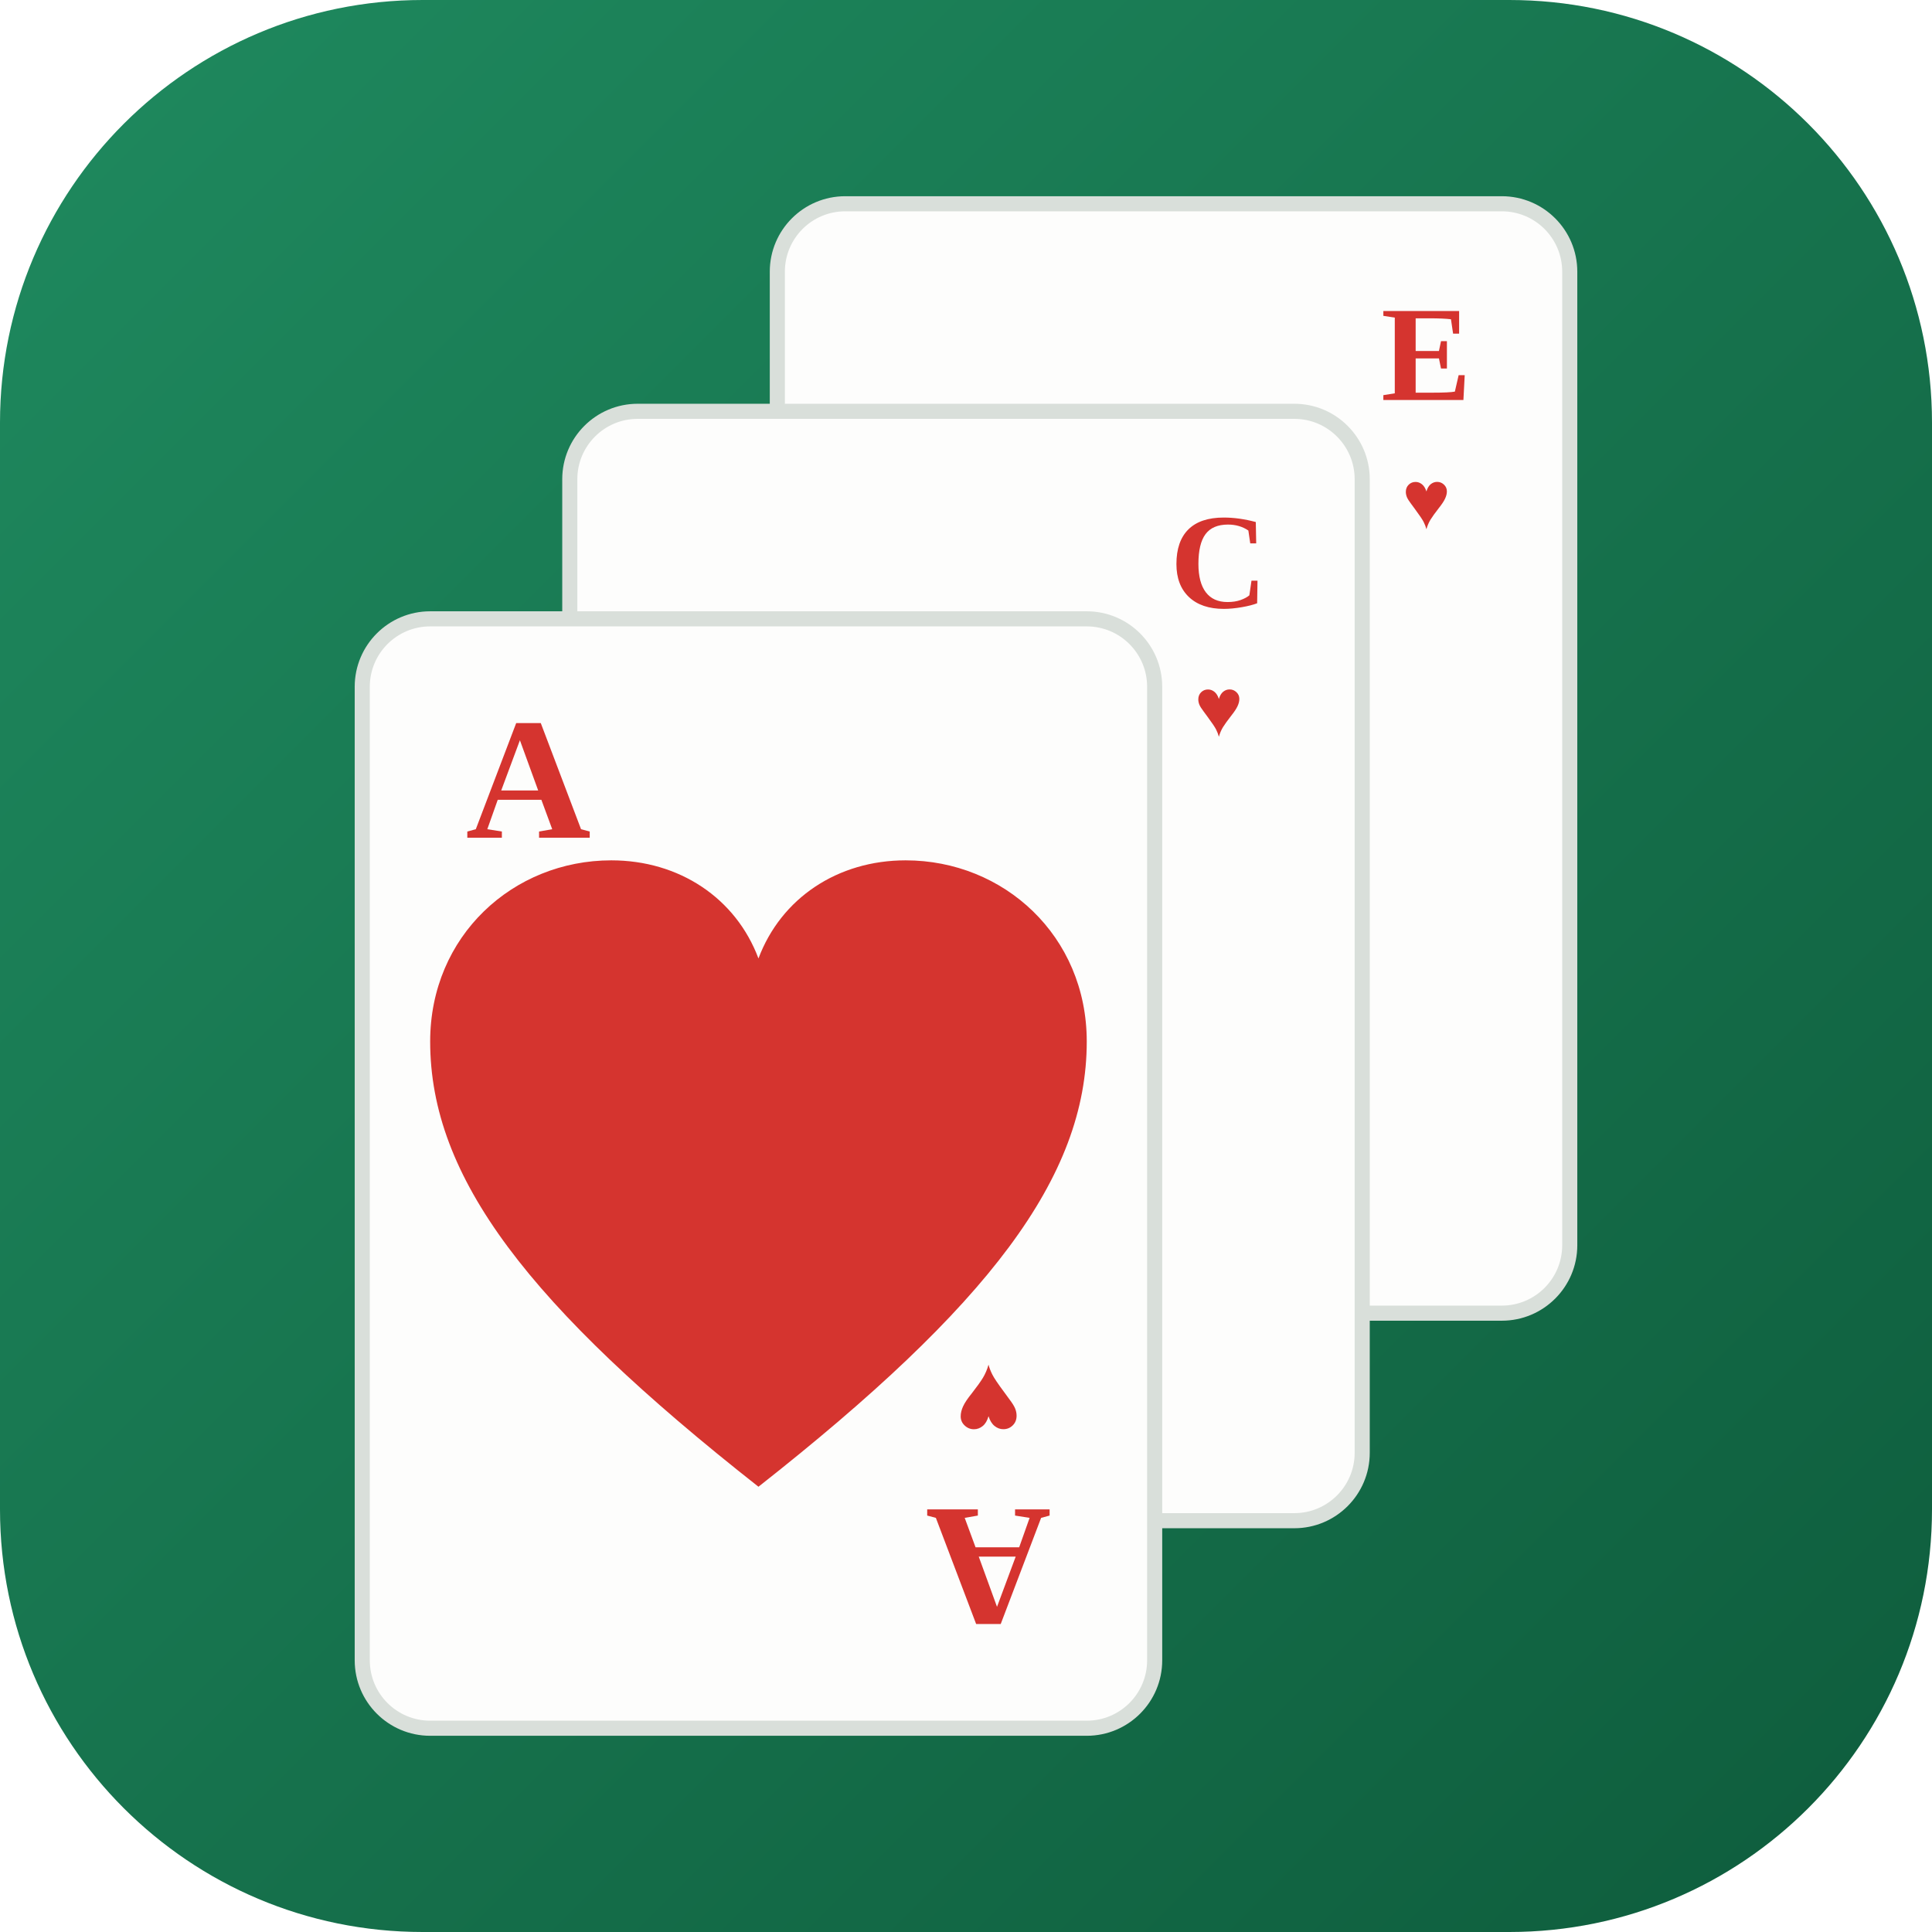
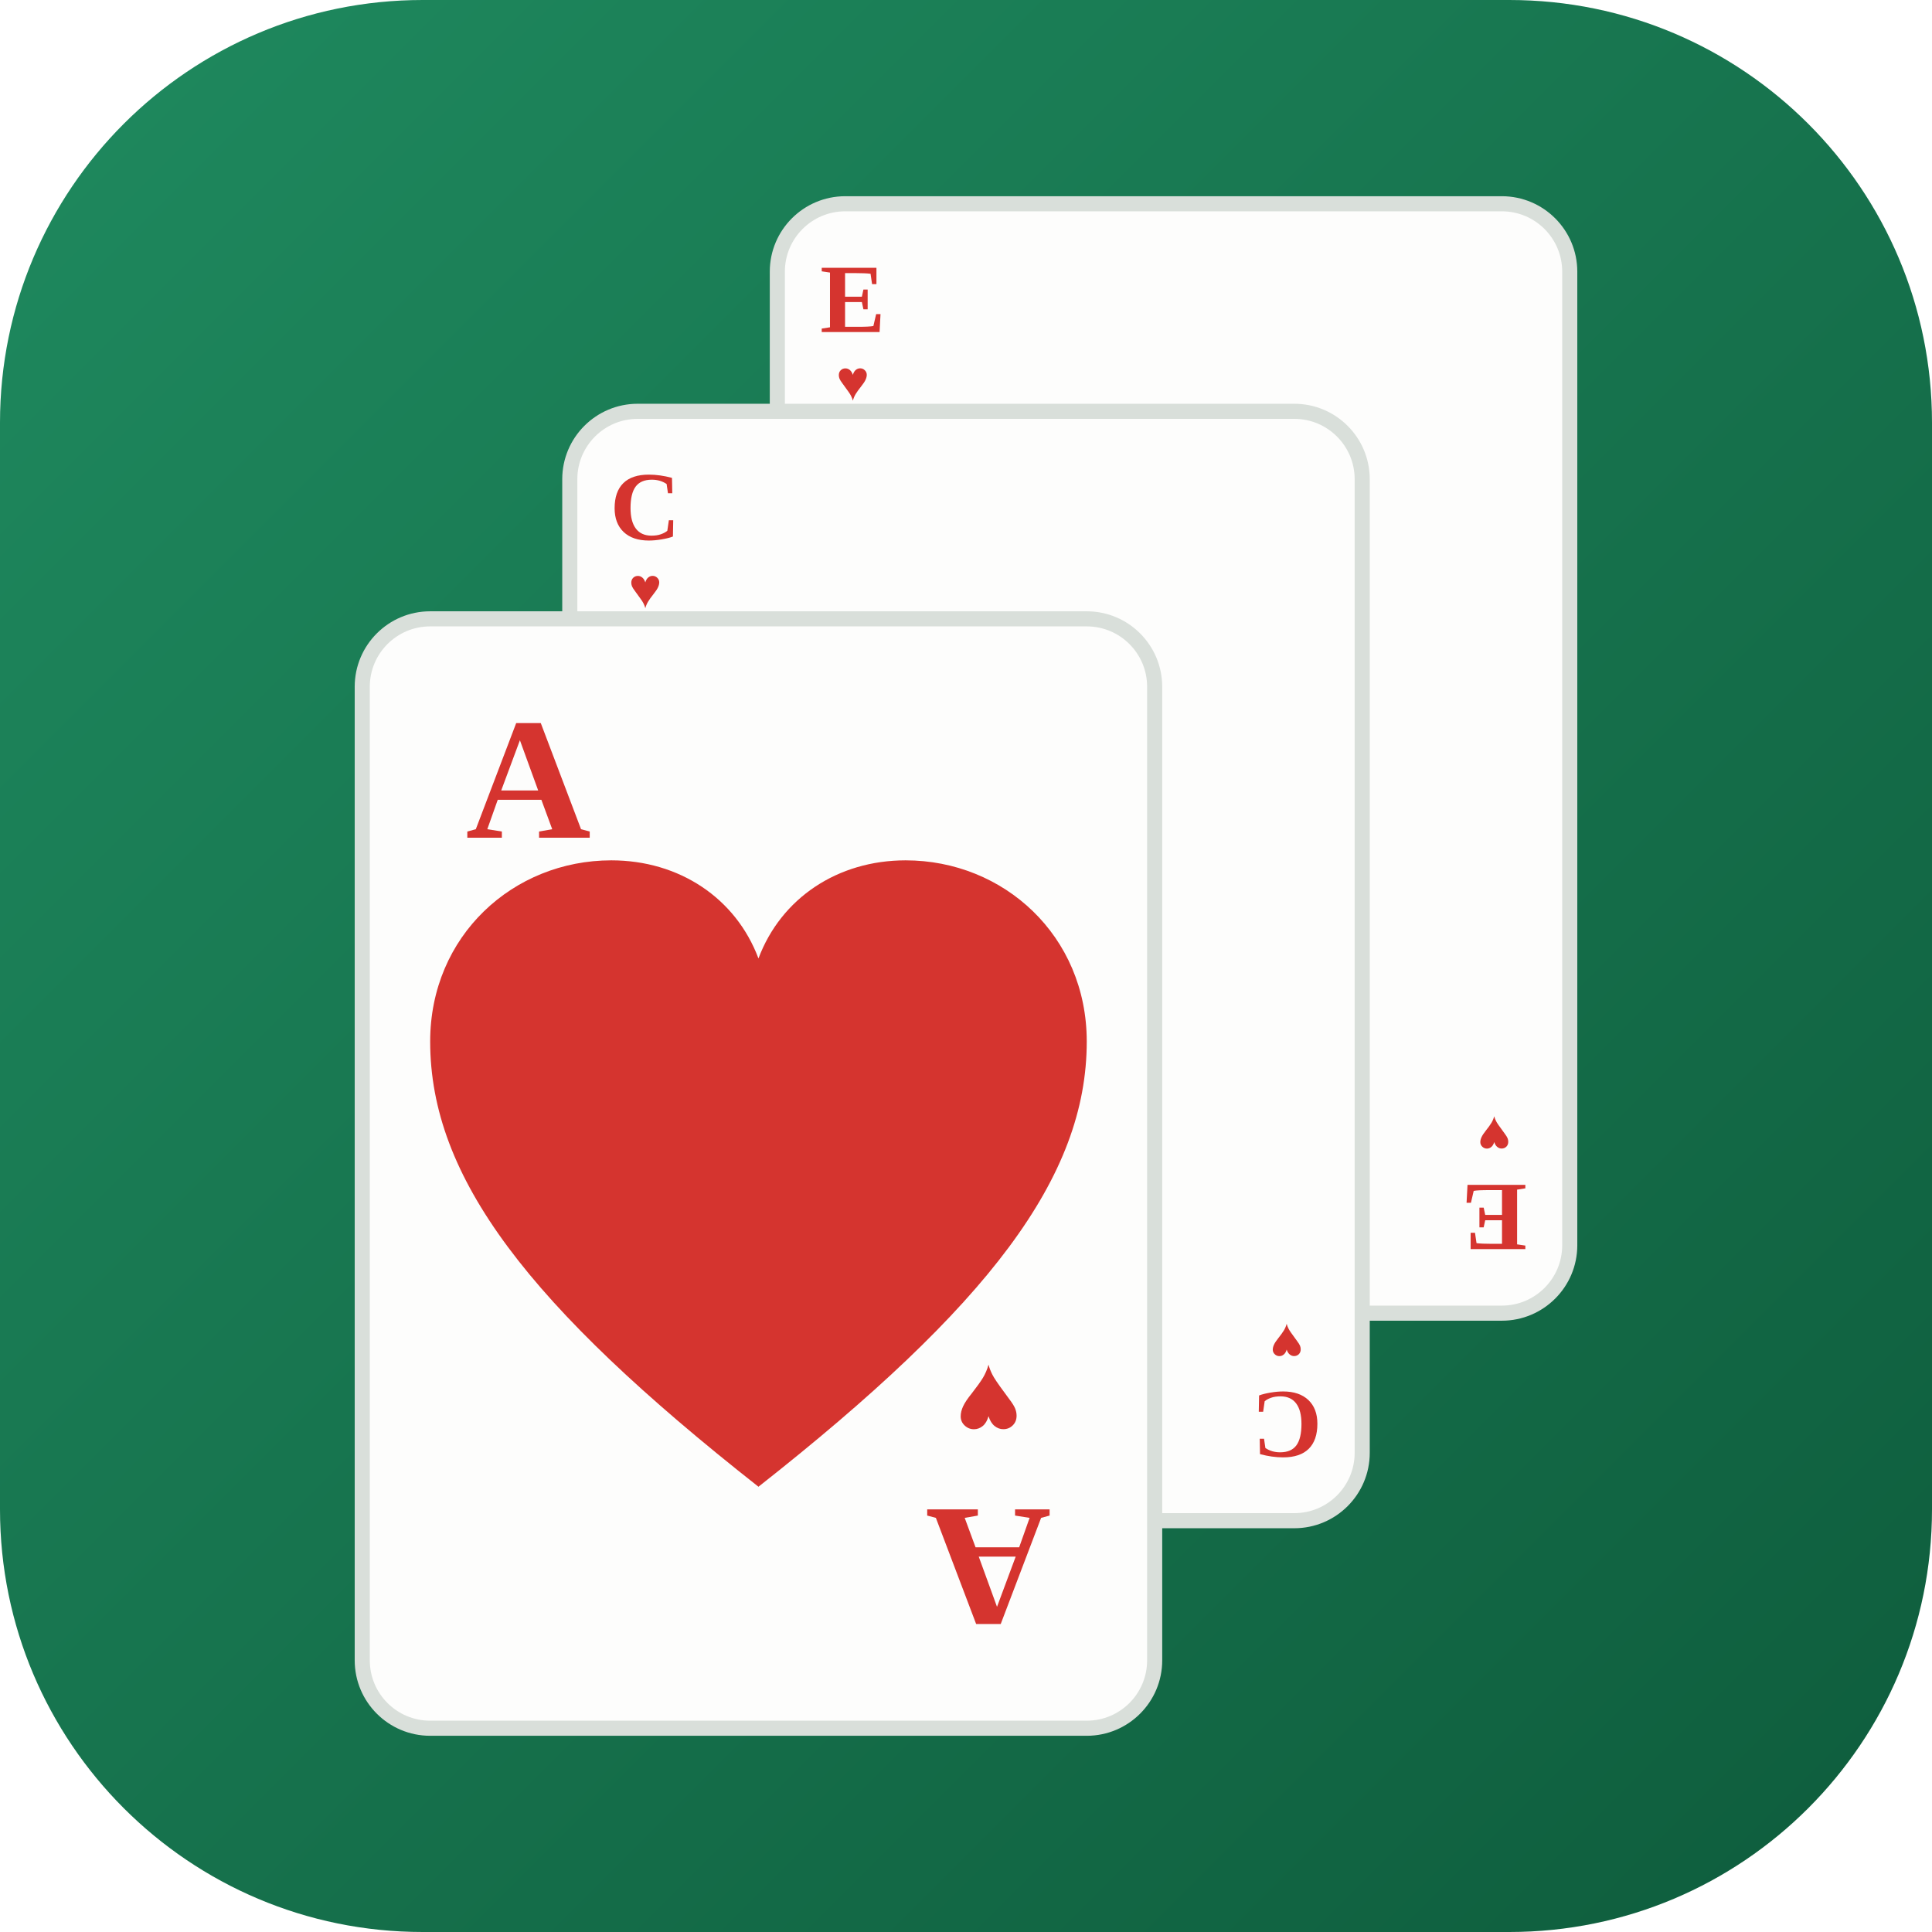
<svg xmlns="http://www.w3.org/2000/svg" viewBox="0 0 512 512">
  <defs>
    <linearGradient id="bg" x1="0" y1="0" x2="1" y2="1">
      <stop offset="0" stop-color="#1f8a5f" />
      <stop offset="1" stop-color="#0e5c3c" />
    </linearGradient>
    <g id="card-blank">
      <rect width="210" height="294" rx="18" fill="#fdfdfc" stroke="#d9dfda" stroke-width="4" />
    </g>
-     <g id="back-mark" fill="#d5342f" text-anchor="middle">
-       <text x="172" y="86" font-size="22">♥</text>
+     <g id="mark-c" fill="#d5342f" font-family="Georgia, 'Times New Roman', serif" font-weight="700" text-anchor="middle">
+       <text x="20" y="34" font-size="26">C</text>
+       <text x="20" y="52" font-size="15">♥</text>
+     </g>
+     <g id="mark-e" fill="#d5342f" font-family="Georgia, 'Times New Roman', serif" font-weight="700" text-anchor="middle">
+       <text x="20" y="34" font-size="26">E</text>
+       <text x="20" y="52" font-size="15">♥</text>
    </g>
    <g id="front-mark" fill="#d5342f" font-family="Georgia, 'Times New Roman', serif" font-weight="700">
      <text x="44" y="58" font-size="46" text-anchor="middle">A</text>
      <text x="44" y="96" font-size="30" text-anchor="middle">♥</text>
    </g>
  </defs>
  <rect width="512" height="512" rx="112" fill="url(#bg)" />
  <g transform="translate(206 54)">
    <use href="#card-blank" />
-     <use href="#back-mark" />
-     <text x="172" y="52" font-size="36" text-anchor="middle" fill="#d5342f" font-family="Georgia, 'Times New Roman', serif" font-weight="700">E</text>
+     <use href="#mark-e" />
+     <use href="#mark-e" transform="rotate(180 105 147)" />
  </g>
  <g transform="translate(151 109)">
    <use href="#card-blank" />
-     <use href="#back-mark" />
-     <text x="172" y="52" font-size="36" text-anchor="middle" fill="#d5342f" font-family="Georgia, 'Times New Roman', serif" font-weight="700">C</text>
+     <use href="#mark-c" />
+     <use href="#mark-c" transform="rotate(180 105 147)" />
  </g>
  <g transform="translate(96 164)">
    <use href="#card-blank" />
    <path d="M105 230              C 44 182, 18 148, 18 112              C 18 84, 40 64, 66 64              C 84 64, 99 74, 105 90              C 111 74, 126 64, 144 64              C 170 64, 192 84, 192 112              C 192 148, 166 182, 105 230 Z" fill="#d5342f" />
    <use href="#front-mark" />
    <use href="#front-mark" transform="rotate(180 105 147)" />
  </g>
</svg>
